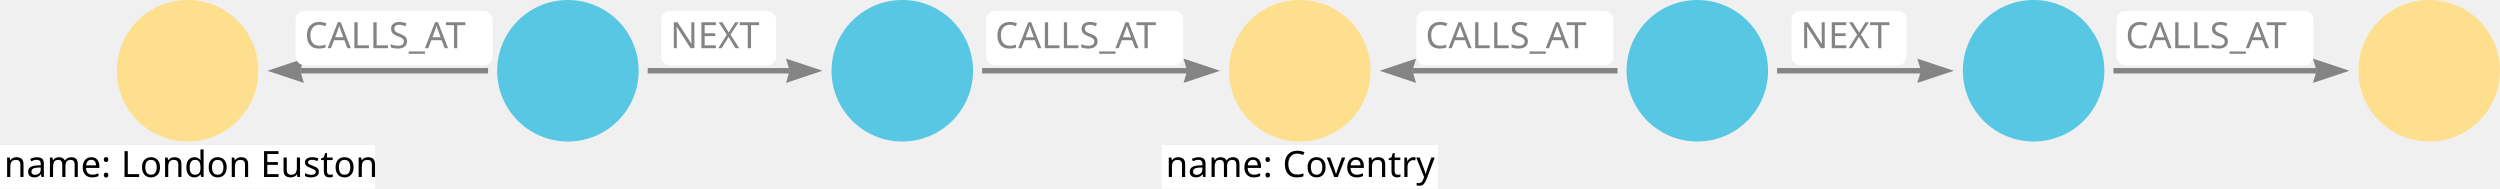
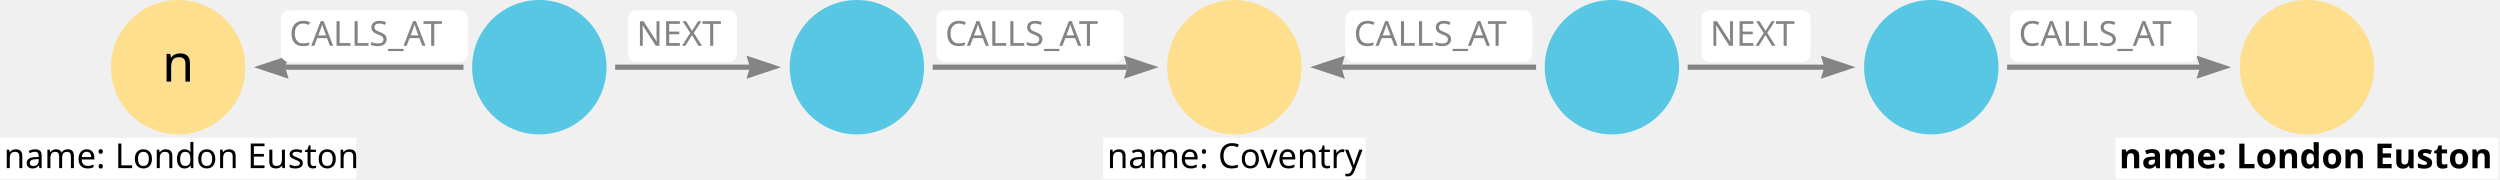
- <svg xmlns="http://www.w3.org/2000/svg" width="1378" height="104" viewBox="0 0 1378 104">
+ <svg xmlns="http://www.w3.org/2000/svg" width="1451" height="104" viewBox="0 0 1451 104">
  <defs>
    <style type="text/css" />
  </defs>
  <g transform="translate(250.6474 754.4424) scale(1)">
    <g class="relationship">
      <g transform="translate(62.37869 -715.4424) rotate(180)" stroke-width="3" stroke="#848484">
        <path d="M 44 0 L 147.538 0" />
        <polygon points="-18.08,0 -20.088,6.696 0,0 -20.088,-6.696" fill="#848484" transform="translate(165.6179 0) rotate(0)" stroke="none" />
      </g>
      <g transform="translate(-33.39045 -715.4424) rotate(360) translate(0 -33)">
        <g transform="translate(0 0)">
          <g transform="translate(-54.28711 0)" fill="#ffffff" stroke="#000000" stroke-width="0">
            <rect x="0" y="0" width="108.574" height="30" rx="5" ry="5" stroke="none" />
            <text xml:space="preserve" x="5" y="20.571" stroke="none" text-anchor="left" font-family="sans-serif" font-size="20" font-weight="normal" fill="#848484">CALLS_AT</text>
          </g>
        </g>
      </g>
    </g>
    <g class="relationship">
      <g transform="translate(62.37869 -715.4424) rotate(0)" stroke-width="3" stroke="#848484">
        <path d="M 44 0 L 122.237 0" />
        <polygon points="-18.08,0 -20.088,6.696 0,0 -20.088,-6.696" fill="#848484" transform="translate(140.3164 0) rotate(0)" stroke="none" />
      </g>
      <g transform="translate(145.4971 -715.4424) rotate(0) translate(0 -33)">
        <g transform="translate(0 0)">
          <g transform="translate(-31.66992 0)" fill="#ffffff" stroke="#000000" stroke-width="0">
            <rect x="0" y="0" width="63.34" height="30" rx="5" ry="5" stroke="none" />
            <text xml:space="preserve" x="5" y="20.571" stroke="none" text-anchor="left" font-family="sans-serif" font-size="20" font-weight="normal" fill="#848484">NEXT</text>
          </g>
        </g>
      </g>
    </g>
    <g class="relationship">
      <g transform="translate(246.6951 -715.4424) rotate(0)" stroke-width="3" stroke="#848484">
        <path d="M 44 0 L 157.026 0" />
        <polygon points="-18.08,0 -20.088,6.696 0,0 -20.088,-6.696" fill="#848484" transform="translate(175.1059 0) rotate(0)" stroke="none" />
      </g>
      <g transform="translate(347.2083 -715.4424) rotate(0) translate(0 -33)">
        <g transform="translate(0 0)">
          <g transform="translate(-54.28711 0)" fill="#ffffff" stroke="#000000" stroke-width="0">
            <rect x="0" y="0" width="108.574" height="30" rx="5" ry="5" stroke="none" />
            <text xml:space="preserve" x="5" y="20.571" stroke="none" text-anchor="left" font-family="sans-serif" font-size="20" font-weight="normal" fill="#848484">CALLS_AT</text>
          </g>
        </g>
      </g>
    </g>
    <g class="relationship">
      <g transform="translate(870.2776 -715.4424) rotate(0)" stroke-width="3" stroke="#848484">
        <path d="M 44 0 L 155.972 0" />
        <polygon points="-18.08,0 -20.088,6.696 0,0 -20.088,-6.696" fill="#848484" transform="translate(174.0517 0) rotate(0)" stroke="none" />
      </g>
      <g transform="translate(970.2637 -715.4424) rotate(0) translate(0 -33)">
        <g transform="translate(0 0)">
          <g transform="translate(-54.28711 0)" fill="#ffffff" stroke="#000000" stroke-width="0">
            <rect x="0" y="0" width="108.574" height="30" rx="5" ry="5" stroke="none" />
            <text xml:space="preserve" x="5" y="20.571" stroke="none" text-anchor="left" font-family="sans-serif" font-size="20" font-weight="normal" fill="#848484">CALLS_AT</text>
          </g>
        </g>
      </g>
    </g>
    <g class="relationship">
      <g transform="translate(684.907 -715.4424) rotate(0)" stroke-width="3" stroke="#848484">
        <path d="M 44 0 L 123.291 0" />
        <polygon points="-18.08,0 -20.088,6.696 0,0 -20.088,-6.696" fill="#848484" transform="translate(141.3706 0) rotate(0)" stroke="none" />
      </g>
      <g transform="translate(768.5525 -715.4424) rotate(0) translate(0 -33)">
        <g transform="translate(0 0)">
          <g transform="translate(-31.66992 0)" fill="#ffffff" stroke="#000000" stroke-width="0">
            <rect x="0" y="0" width="63.34" height="30" rx="5" ry="5" stroke="none" />
            <text xml:space="preserve" x="5" y="20.571" stroke="none" text-anchor="left" font-family="sans-serif" font-size="20" font-weight="normal" fill="#848484">NEXT</text>
          </g>
        </g>
      </g>
    </g>
    <g class="relationship">
      <g transform="translate(684.907 -715.4424) rotate(180)" stroke-width="3" stroke="#848484">
        <path d="M 44 0 L 157.026 0" />
        <polygon points="-18.08,0 -20.088,6.696 0,0 -20.088,-6.696" fill="#848484" transform="translate(175.1059 0) rotate(0)" stroke="none" />
      </g>
      <g transform="translate(584.3938 -715.4424) rotate(360) translate(0 -33)">
        <g transform="translate(0 0)">
          <g transform="translate(-54.28711 0)" fill="#ffffff" stroke="#000000" stroke-width="0">
            <rect x="0" y="0" width="108.574" height="30" rx="5" ry="5" stroke="none" />
            <text xml:space="preserve" x="5" y="20.571" stroke="none" text-anchor="left" font-family="sans-serif" font-size="20" font-weight="normal" fill="#848484">CALLS_AT</text>
          </g>
        </g>
      </g>
    </g>
    <g class="node">
      <g fill="#FDDF8D" stroke="#FDDF8D" stroke-width="4">
        <circle cx="465.801" cy="-715.442" r="37" />
      </g>
      <g transform="translate(465.801 -715.4424)">
        <g transform="translate(2.510525938252074e-15 41)">
          <g transform="translate(0 0)">
            <g transform="translate(-76.14258 0)" fill="white">
              <rect x="0" y="0" width="152.285" height="24" rx="0" ry="0" stroke="none" />
              <g font-family="sans-serif" font-size="20" font-weight="normal" fill="#000000" text-anchor="end">
                <text xml:space="preserve" x="61.143" y="17.571" stroke="none">name:</text>
                <text xml:space="preserve" x="66.699" y="17.571" stroke="none" text-anchor="start">Coventry</text>
              </g>
            </g>
          </g>
        </g>
      </g>
    </g>
    <g class="node">
      <g fill="#FDDF8D" stroke="#FDDF8D" stroke-width="4">
        <circle cx="-147.239" cy="-715.442" r="37" />
      </g>
      <g transform="translate(-147.2392 -715.4424)">
+         <g transform="scale(1) translate(0 0)">
+           <g transform="translate(0 0)">
+             <g font-family="sans-serif" font-size="30" font-weight="normal" fill="#000000" text-anchor="middle">
+               <text xml:space="preserve" x="0" y="8.357" stroke="none">n</text>
+             </g>
+           </g>
+         </g>
        <g transform="translate(2.510525938252074e-15 41)">
          <g transform="translate(0 0)">
            <g transform="translate(-103.4082 0)" fill="white">
              <rect x="0" y="0" width="206.816" height="24" rx="0" ry="0" stroke="none" />
              <g font-family="sans-serif" font-size="20" font-weight="normal" fill="#000000" text-anchor="end">
                <text xml:space="preserve" x="61.143" y="17.571" stroke="none">name:</text>
                <text xml:space="preserve" x="66.699" y="17.571" stroke="none" text-anchor="start">London Euston</text>
              </g>
            </g>
          </g>
        </g>
      </g>
    </g>
    <g class="node">
      <g fill="#FDDF8D" stroke="#FDDF8D" stroke-width="4">
        <circle cx="1088.329" cy="-715.442" r="37" />
+       </g>
+       <g transform="translate(1088.329 -715.4424)">
+         <g transform="translate(2.510525938252074e-15 41)">
+           <g transform="translate(0 0)">
+             <g transform="translate(-111.1035 0)" fill="white">
+               <rect x="0" y="0" width="222.207" height="24" rx="0" ry="0" stroke="none" />
+               <g font-family="sans-serif" font-size="20" font-weight="bold" fill="#000000" text-anchor="end">
+                 <text xml:space="preserve" x="64.463" y="17.679" stroke="none">name:</text>
+                 <text xml:space="preserve" x="70.02" y="17.679" stroke="none" text-anchor="start">London Euston</text>
+               </g>
+             </g>
+           </g>
+         </g>
      </g>
    </g>
    <g class="node">
      <g fill="#57C7E3" stroke="#57C7E3" stroke-width="4">
        <circle cx="62.379" cy="-715.442" r="37" />
      </g>
    </g>
    <g class="node">
      <g fill="#57C7E3" stroke="#57C7E3" stroke-width="4">
        <circle cx="246.695" cy="-715.442" r="37" />
      </g>
    </g>
    <g class="node">
      <g fill="#57C7E3" stroke="#57C7E3" stroke-width="4">
        <circle cx="684.907" cy="-715.442" r="37" />
      </g>
    </g>
    <g class="node">
      <g fill="#57C7E3" stroke="#57C7E3" stroke-width="4">
        <circle cx="870.278" cy="-715.442" r="37" />
      </g>
    </g>
  </g>
</svg>
